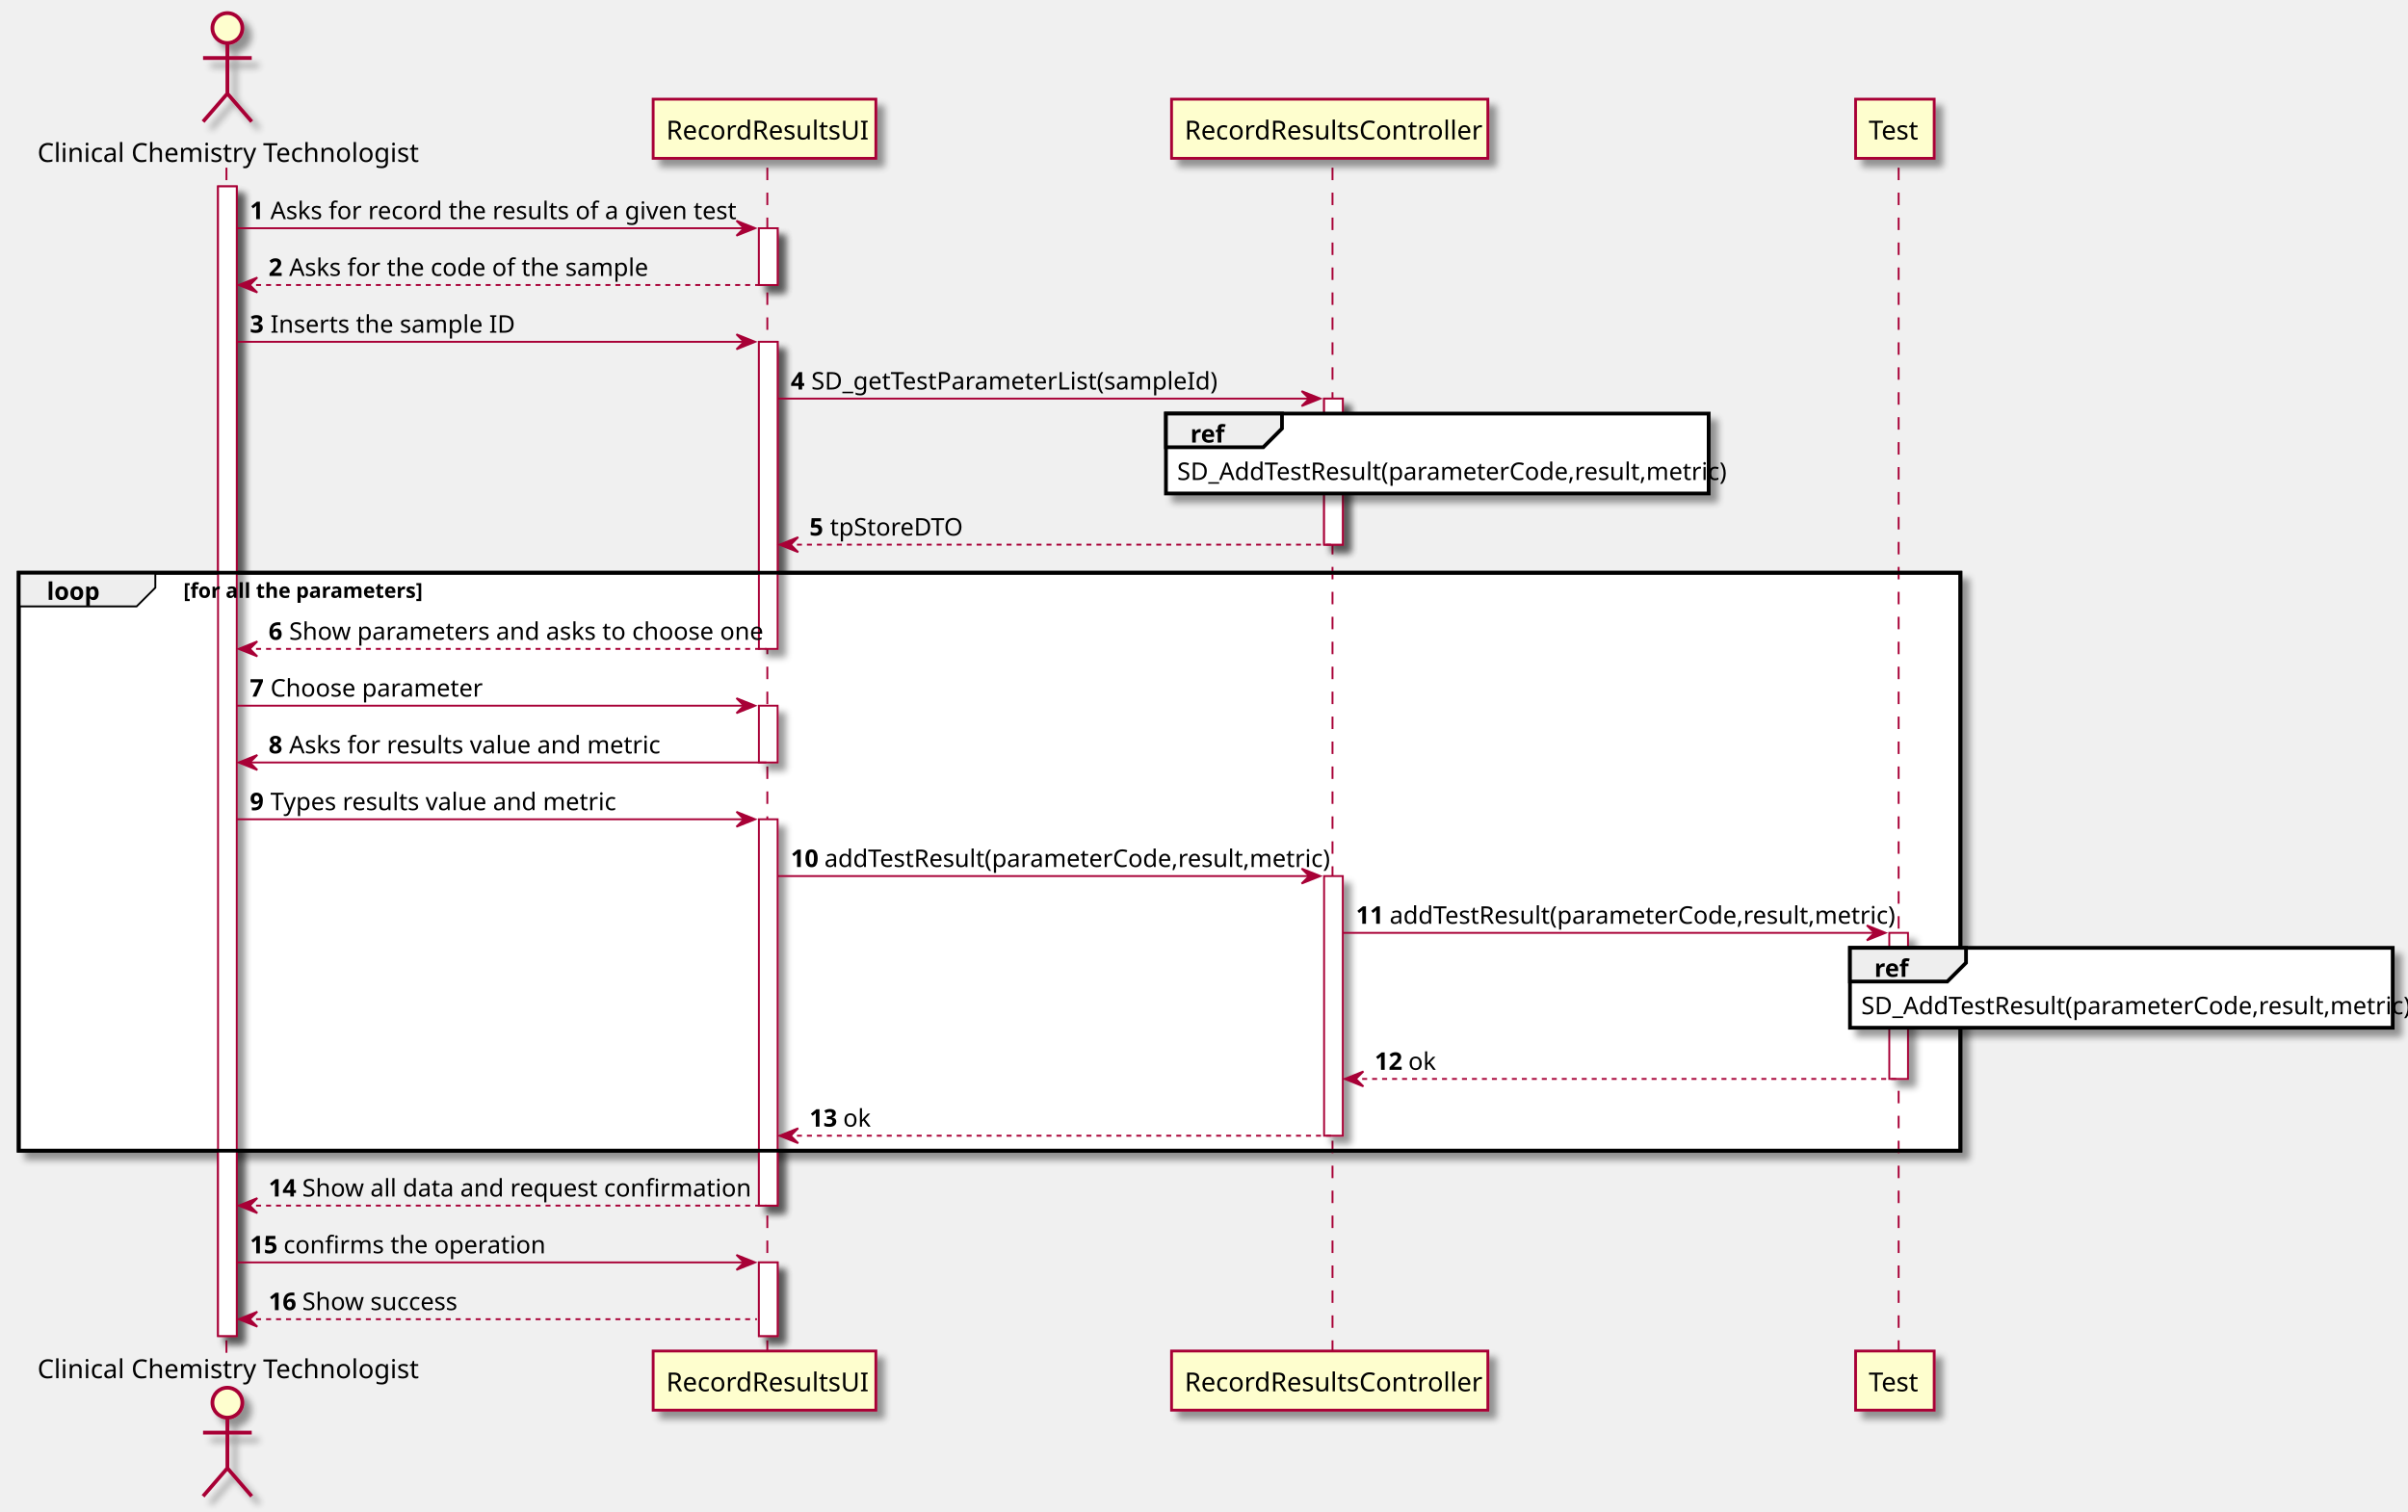
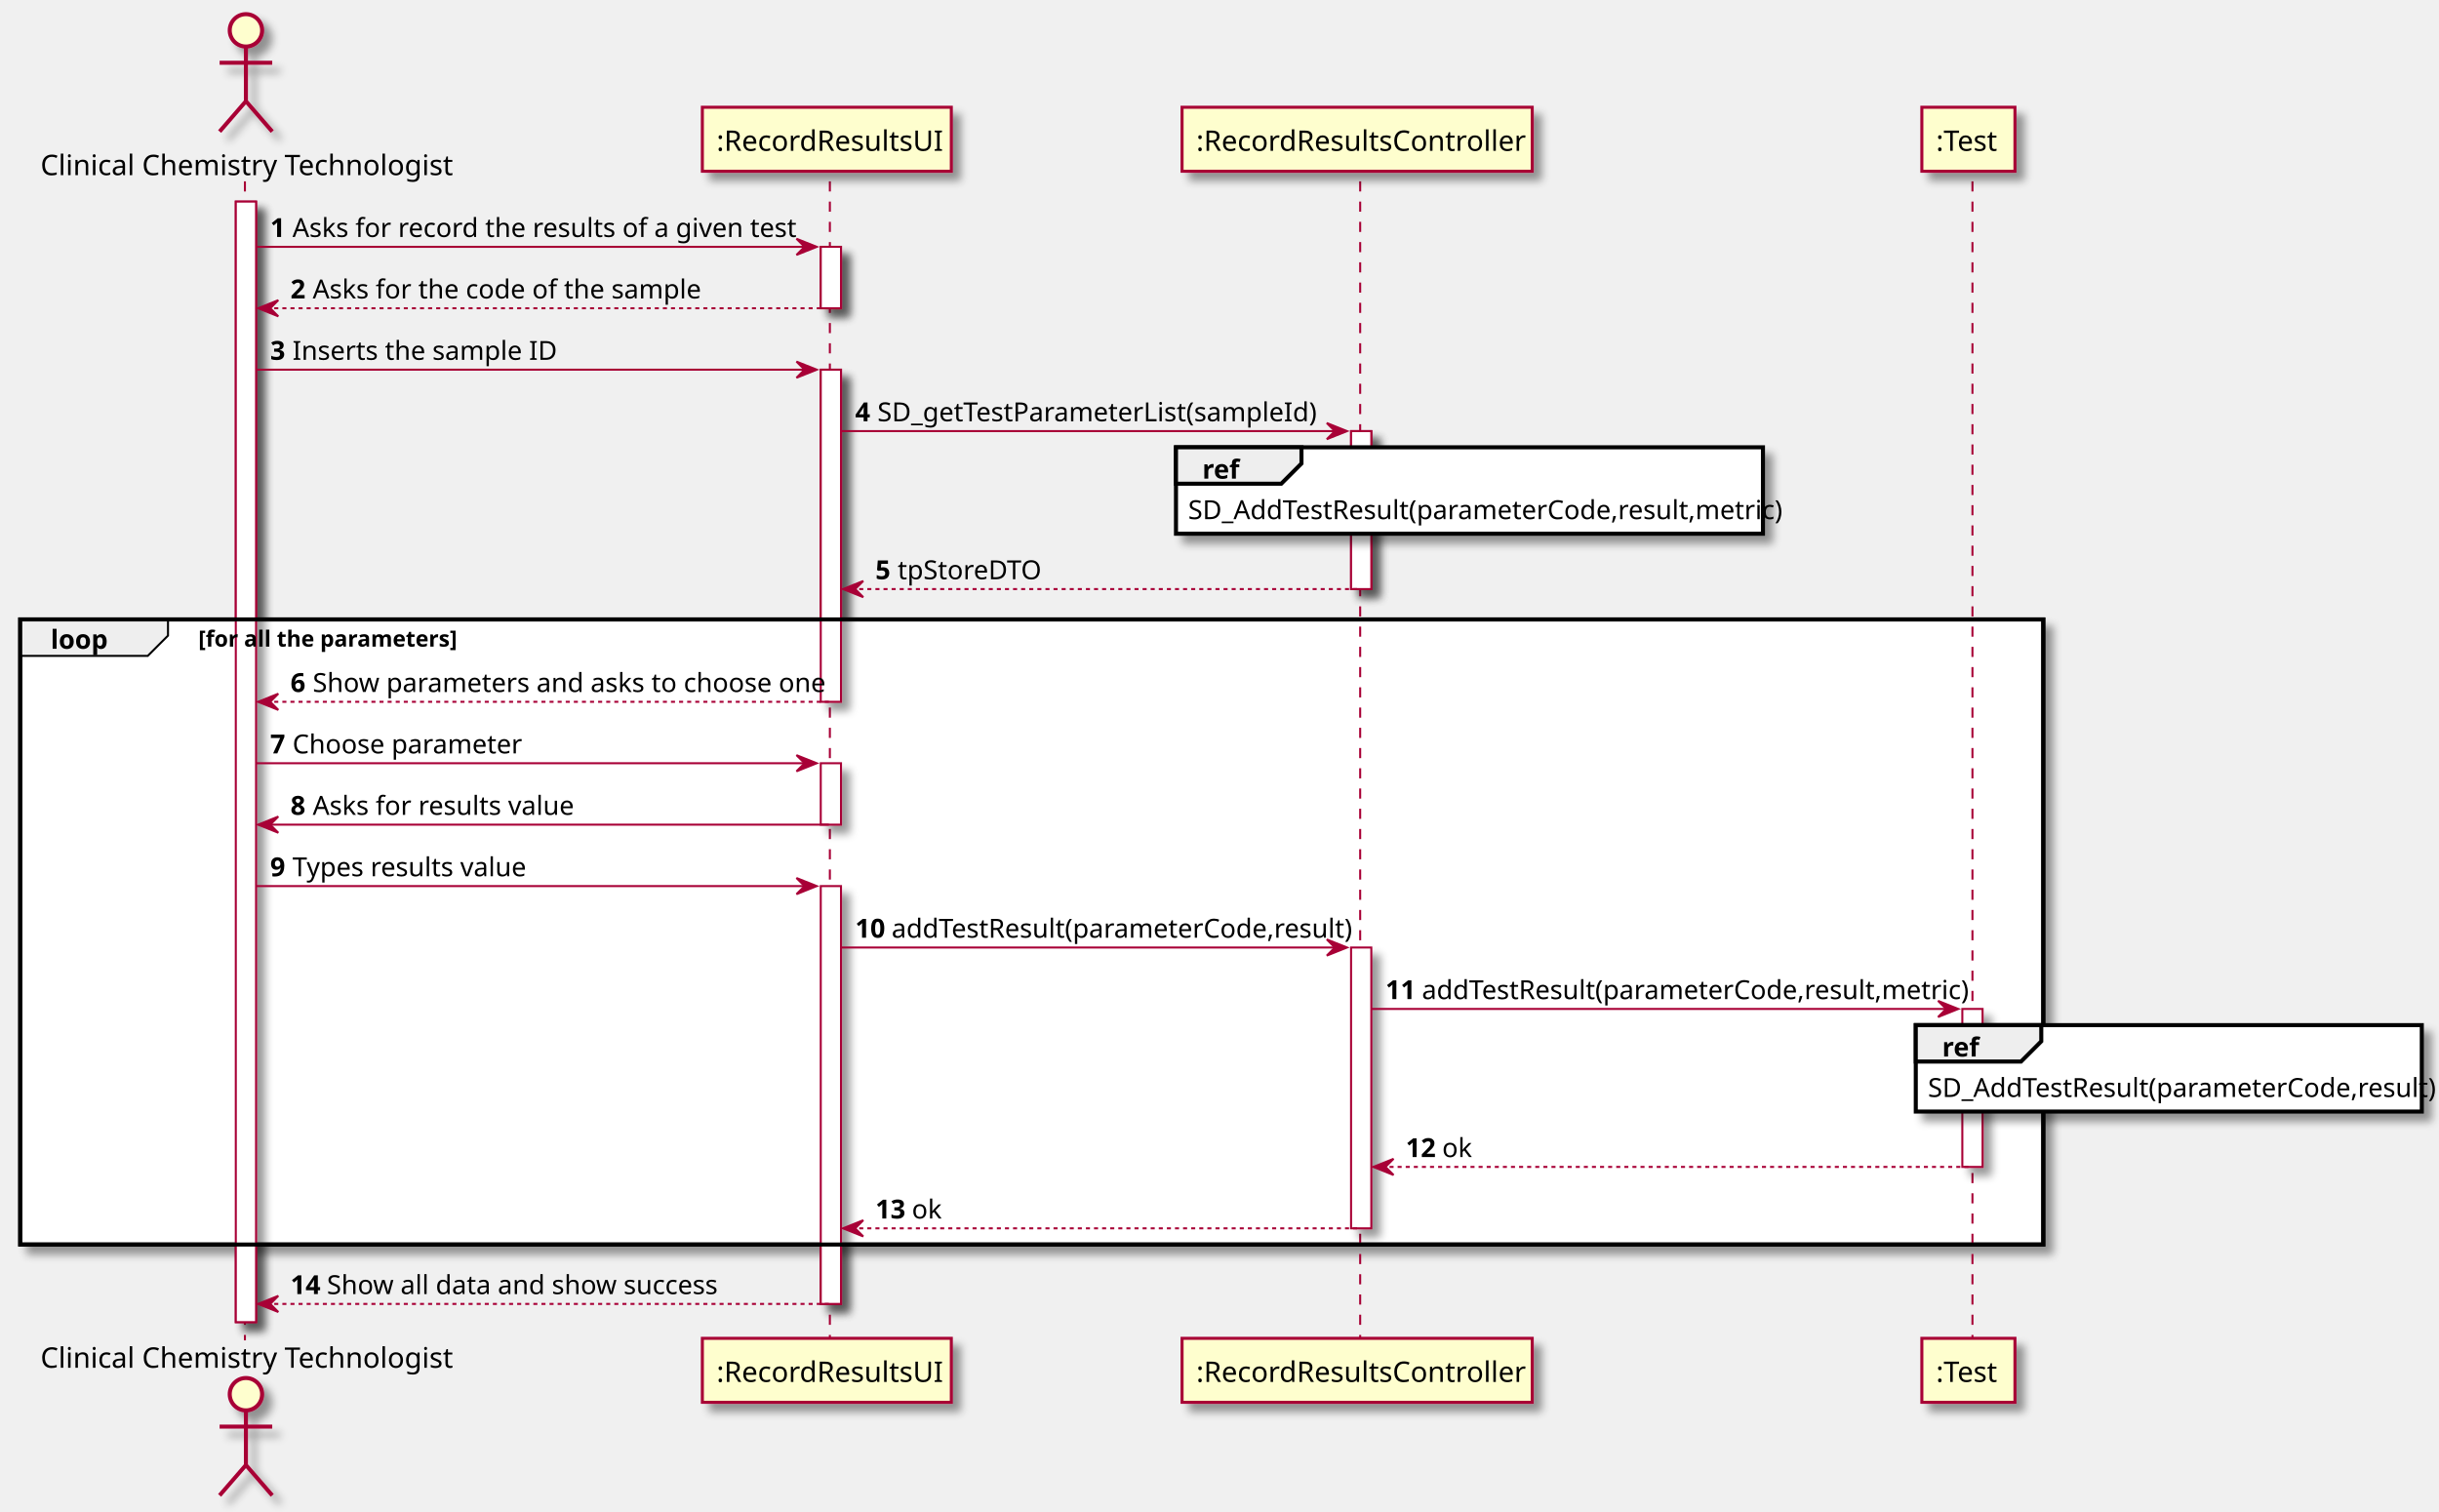
- <svg xmlns="http://www.w3.org/2000/svg" contentScriptType="application/ecmascript" contentStyleType="text/css" height="606px" preserveAspectRatio="none" style="width:965px;height:606px;" version="1.1" viewBox="0 0 965 606" width="965.25px" zoomAndPan="magnify">
+ <svg xmlns="http://www.w3.org/2000/svg" contentScriptType="application/ecmascript" contentStyleType="text/css" height="747px" preserveAspectRatio="none" style="width:1205px;height:747px;" version="1.1" viewBox="0 0 1205 747" width="1205px" zoomAndPan="magnify">
  <defs>
-     <filter height="300%" id="f1lkhw3akwzjh1" width="300%" x="-1" y="-1">
-       <feGaussianBlur result="blurOut" stdDeviation="1.5" />
+     <filter height="300%" id="fldmb7ue0mh18" width="300%" x="-1" y="-1">
+       <feGaussianBlur result="blurOut" stdDeviation="2.0" />
      <feColorMatrix in="blurOut" result="blurOut2" type="matrix" values="0 0 0 0 0 0 0 0 0 0 0 0 0 0 0 0 0 0 .4 0" />
-       <feOffset dx="3.0" dy="3.0" in="blurOut2" result="blurOut3" />
+       <feOffset dx="4.0" dy="4.0" in="blurOut2" result="blurOut3" />
      <feBlend in="SourceGraphic" in2="blurOut3" mode="normal" />
    </filter>
  </defs>
  <g>
-     <rect fill="#FFFFFF" filter="url(#f1lkhw3akwzjh1)" height="460.787" style="stroke:#A80036;stroke-width:0.75;" width="7.5" x="87.375" y="74.707" />
-     <rect fill="#FFFFFF" filter="url(#f1lkhw3akwzjh1)" height="22.764" style="stroke:#A80036;stroke-width:0.75;" width="7.5" x="304.125" y="91.471" />
-     <rect fill="#FFFFFF" filter="url(#f1lkhw3akwzjh1)" height="123.082" style="stroke:#A80036;stroke-width:0.75;" width="7.5" x="304.125" y="136.998" />
-     <rect fill="#FFFFFF" filter="url(#f1lkhw3akwzjh1)" height="22.764" style="stroke:#A80036;stroke-width:0.75;" width="7.5" x="304.125" y="282.844" />
-     <rect fill="#FFFFFF" filter="url(#f1lkhw3akwzjh1)" height="154.846" style="stroke:#A80036;stroke-width:0.75;" width="7.5" x="304.125" y="328.371" />
-     <rect fill="#FFFFFF" filter="url(#f1lkhw3akwzjh1)" height="29.514" style="stroke:#A80036;stroke-width:0.75;" width="7.5" x="304.125" y="505.981" />
-     <rect fill="#FFFFFF" filter="url(#f1lkhw3akwzjh1)" height="58.541" style="stroke:#A80036;stroke-width:0.75;" width="7.5" x="530.625" y="159.762" />
-     <rect fill="#FFFFFF" filter="url(#f1lkhw3akwzjh1)" height="104.068" style="stroke:#A80036;stroke-width:0.75;" width="7.5" x="530.625" y="351.135" />
-     <rect fill="#FFFFFF" filter="url(#f1lkhw3akwzjh1)" height="58.541" style="stroke:#A80036;stroke-width:0.75;" width="7.5" x="757.125" y="373.898" />
-     <rect fill="#FFFFFF" filter="url(#f1lkhw3akwzjh1)" height="231.65" style="stroke:#000000;stroke-width:1.5;" width="778.125" x="7.5" y="229.553" />
-     <line style="stroke:#A80036;stroke-width:0.75;stroke-dasharray:5.0,5.0;" x1="90.75" x2="90.75" y1="67.207" y2="542.244" />
-     <line style="stroke:#A80036;stroke-width:0.75;stroke-dasharray:5.0,5.0;" x1="307.5" x2="307.5" y1="67.207" y2="542.244" />
-     <line style="stroke:#A80036;stroke-width:0.75;stroke-dasharray:5.0,5.0;" x1="534" x2="534" y1="67.207" y2="542.244" />
-     <line style="stroke:#A80036;stroke-width:0.75;stroke-dasharray:5.0,5.0;" x1="760.875" x2="760.875" y1="67.207" y2="542.244" />
-     <text fill="#000000" font-family="sans-serif" font-size="10.5" lengthAdjust="spacing" textLength="147.75" x="15" y="64.9">Clinical Chemistry Technologist</text>
-     <ellipse cx="91.125" cy="11.25" fill="#FEFECE" filter="url(#f1lkhw3akwzjh1)" rx="6" ry="6" style="stroke:#A80036;stroke-width:1.5;" />
-     <path d="M91.125,17.25 L91.125,37.5 M81.375,23.25 L100.875,23.25 M91.125,37.5 L81.375,48.75 M91.125,37.5 L100.875,48.75 " fill="none" filter="url(#f1lkhw3akwzjh1)" style="stroke:#A80036;stroke-width:1.5;" />
-     <text fill="#000000" font-family="sans-serif" font-size="10.5" lengthAdjust="spacing" textLength="147.75" x="15" y="552.394">Clinical Chemistry Technologist</text>
-     <ellipse cx="91.125" cy="562.201" fill="#FEFECE" filter="url(#f1lkhw3akwzjh1)" rx="6" ry="6" style="stroke:#A80036;stroke-width:1.5;" />
-     <path d="M91.125,568.201 L91.125,588.451 M81.375,574.201 L100.875,574.201 M91.125,588.451 L81.375,599.701 M91.125,588.451 L100.875,599.701 " fill="none" filter="url(#f1lkhw3akwzjh1)" style="stroke:#A80036;stroke-width:1.5;" />
-     <rect fill="#FEFECE" filter="url(#f1lkhw3akwzjh1)" height="23.707" style="stroke:#A80036;stroke-width:1.125;" width="89.25" x="261.75" y="39.75" />
-     <text fill="#000000" font-family="sans-serif" font-size="10.5" lengthAdjust="spacing" textLength="78.75" x="267" y="55.9">RecordResultsUI</text>
-     <rect fill="#FEFECE" filter="url(#f1lkhw3akwzjh1)" height="23.707" style="stroke:#A80036;stroke-width:1.125;" width="89.25" x="261.75" y="541.494" />
-     <text fill="#000000" font-family="sans-serif" font-size="10.5" lengthAdjust="spacing" textLength="78.75" x="267" y="557.644">RecordResultsUI</text>
-     <rect fill="#FEFECE" filter="url(#f1lkhw3akwzjh1)" height="23.707" style="stroke:#A80036;stroke-width:1.125;" width="126.75" x="469.5" y="39.75" />
-     <text fill="#000000" font-family="sans-serif" font-size="10.5" lengthAdjust="spacing" textLength="116.25" x="474.75" y="55.9">RecordResultsController</text>
-     <rect fill="#FEFECE" filter="url(#f1lkhw3akwzjh1)" height="23.707" style="stroke:#A80036;stroke-width:1.125;" width="126.75" x="469.5" y="541.494" />
-     <text fill="#000000" font-family="sans-serif" font-size="10.5" lengthAdjust="spacing" textLength="116.25" x="474.75" y="557.644">RecordResultsController</text>
-     <rect fill="#FEFECE" filter="url(#f1lkhw3akwzjh1)" height="23.707" style="stroke:#A80036;stroke-width:1.125;" width="31.5" x="743.625" y="39.75" />
-     <text fill="#000000" font-family="sans-serif" font-size="10.5" lengthAdjust="spacing" textLength="21" x="748.875" y="55.9">Test</text>
-     <rect fill="#FEFECE" filter="url(#f1lkhw3akwzjh1)" height="23.707" style="stroke:#A80036;stroke-width:1.125;" width="31.5" x="743.625" y="541.494" />
-     <text fill="#000000" font-family="sans-serif" font-size="10.5" lengthAdjust="spacing" textLength="21" x="748.875" y="557.644">Test</text>
-     <rect fill="#FFFFFF" filter="url(#f1lkhw3akwzjh1)" height="460.787" style="stroke:#A80036;stroke-width:0.75;" width="7.5" x="87.375" y="74.707" />
-     <rect fill="#FFFFFF" filter="url(#f1lkhw3akwzjh1)" height="22.764" style="stroke:#A80036;stroke-width:0.75;" width="7.5" x="304.125" y="91.471" />
-     <rect fill="#FFFFFF" filter="url(#f1lkhw3akwzjh1)" height="123.082" style="stroke:#A80036;stroke-width:0.75;" width="7.5" x="304.125" y="136.998" />
-     <rect fill="#FFFFFF" filter="url(#f1lkhw3akwzjh1)" height="22.764" style="stroke:#A80036;stroke-width:0.75;" width="7.5" x="304.125" y="282.844" />
-     <rect fill="#FFFFFF" filter="url(#f1lkhw3akwzjh1)" height="154.846" style="stroke:#A80036;stroke-width:0.75;" width="7.5" x="304.125" y="328.371" />
-     <rect fill="#FFFFFF" filter="url(#f1lkhw3akwzjh1)" height="29.514" style="stroke:#A80036;stroke-width:0.75;" width="7.5" x="304.125" y="505.981" />
-     <rect fill="#FFFFFF" filter="url(#f1lkhw3akwzjh1)" height="58.541" style="stroke:#A80036;stroke-width:0.75;" width="7.5" x="530.625" y="159.762" />
-     <rect fill="#FFFFFF" filter="url(#f1lkhw3akwzjh1)" height="104.068" style="stroke:#A80036;stroke-width:0.75;" width="7.5" x="530.625" y="351.135" />
-     <rect fill="#FFFFFF" filter="url(#f1lkhw3akwzjh1)" height="58.541" style="stroke:#A80036;stroke-width:0.75;" width="7.5" x="757.125" y="373.898" />
-     <polygon fill="#A80036" points="295.125,88.471,302.625,91.471,295.125,94.471,298.125,91.471" style="stroke:#A80036;stroke-width:0.75;" />
-     <line style="stroke:#A80036;stroke-width:0.75;" x1="94.875" x2="299.625" y1="91.471" y2="91.471" />
-     <text fill="#000000" font-family="sans-serif" font-size="9.75" font-weight="bold" lengthAdjust="spacing" textLength="5.25" x="100.125" y="87.828">1</text>
-     <text fill="#000000" font-family="sans-serif" font-size="9.75" lengthAdjust="spacing" textLength="177.75" x="108.375" y="87.828">Asks for record the results of a given test</text>
-     <polygon fill="#A80036" points="103.125,111.234,95.625,114.234,103.125,117.234,100.125,114.234" style="stroke:#A80036;stroke-width:0.75;" />
-     <line style="stroke:#A80036;stroke-width:0.75;stroke-dasharray:2.0,2.0;" x1="98.625" x2="307.125" y1="114.234" y2="114.234" />
-     <text fill="#000000" font-family="sans-serif" font-size="9.75" font-weight="bold" lengthAdjust="spacing" textLength="5.25" x="107.625" y="110.592">2</text>
-     <text fill="#000000" font-family="sans-serif" font-size="9.75" lengthAdjust="spacing" textLength="138" x="115.875" y="110.592">Asks for the code of the sample</text>
-     <polygon fill="#A80036" points="295.125,133.998,302.625,136.998,295.125,139.998,298.125,136.998" style="stroke:#A80036;stroke-width:0.75;" />
-     <line style="stroke:#A80036;stroke-width:0.75;" x1="94.875" x2="299.625" y1="136.998" y2="136.998" />
-     <text fill="#000000" font-family="sans-serif" font-size="9.75" font-weight="bold" lengthAdjust="spacing" textLength="5.25" x="100.125" y="133.356">3</text>
-     <text fill="#000000" font-family="sans-serif" font-size="9.75" lengthAdjust="spacing" textLength="92.25" x="108.375" y="133.356">Inserts the sample ID</text>
-     <polygon fill="#A80036" points="521.625,156.762,529.125,159.762,521.625,162.762,524.625,159.762" style="stroke:#A80036;stroke-width:0.75;" />
-     <line style="stroke:#A80036;stroke-width:0.75;" x1="311.625" x2="526.125" y1="159.762" y2="159.762" />
-     <text fill="#000000" font-family="sans-serif" font-size="9.75" font-weight="bold" lengthAdjust="spacing" textLength="5.25" x="316.875" y="156.119">4</text>
-     <text fill="#000000" font-family="sans-serif" font-size="9.75" lengthAdjust="spacing" textLength="156.75" x="325.125" y="156.119">SD_getTestParameterList(sampleId)</text>
-     <rect fill="#FFFFFF" filter="url(#f1lkhw3akwzjh1)" height="32.027" style="stroke:#000000;stroke-width:1.5;" width="217.5" x="467.25" y="165.762" />
-     <polygon fill="#EEEEEE" points="467.25,165.762,513.75,165.762,513.75,171.762,506.25,179.262,467.25,179.262,467.25,165.762" style="stroke:#000000;stroke-width:1.5;" />
-     <text fill="#000000" font-family="sans-serif" font-size="9.75" font-weight="bold" lengthAdjust="spacing" textLength="12.75" x="477" y="177.383">ref</text>
-     <text fill="#000000" font-family="sans-serif" font-size="9.75" lengthAdjust="spacing" textLength="211.5" x="471.75" y="192.383">SD_AddTestResult(parameterCode,result,metric)</text>
-     <polygon fill="#A80036" points="319.875,215.303,312.375,218.303,319.875,221.303,316.875,218.303" style="stroke:#A80036;stroke-width:0.75;" />
-     <line style="stroke:#A80036;stroke-width:0.75;stroke-dasharray:2.0,2.0;" x1="315.375" x2="533.625" y1="218.303" y2="218.303" />
-     <text fill="#000000" font-family="sans-serif" font-size="9.75" font-weight="bold" lengthAdjust="spacing" textLength="5.25" x="324.375" y="214.66">5</text>
-     <text fill="#000000" font-family="sans-serif" font-size="9.75" lengthAdjust="spacing" textLength="51" x="332.625" y="214.66">tpStoreDTO</text>
-     <path d="M7.5,229.553 L62.25,229.553 L62.25,235.553 L54.75,243.053 L7.5,243.053 L7.5,229.553 " fill="#EEEEEE" style="stroke:#000000;stroke-width:0.75;" />
-     <rect fill="none" height="231.65" style="stroke:#000000;stroke-width:1.5;" width="778.125" x="7.5" y="229.553" />
-     <text fill="#000000" font-family="sans-serif" font-size="9.75" font-weight="bold" lengthAdjust="spacing" textLength="21" x="18.75" y="240.424">loop</text>
-     <text fill="#000000" font-family="sans-serif" font-size="8.25" font-weight="bold" lengthAdjust="spacing" textLength="96" x="73.5" y="239.617">[for all the parameters]</text>
-     <polygon fill="#A80036" points="103.125,257.08,95.625,260.08,103.125,263.08,100.125,260.08" style="stroke:#A80036;stroke-width:0.75;" />
-     <line style="stroke:#A80036;stroke-width:0.75;stroke-dasharray:2.0,2.0;" x1="98.625" x2="307.125" y1="260.08" y2="260.08" />
-     <text fill="#000000" font-family="sans-serif" font-size="9.75" font-weight="bold" lengthAdjust="spacing" textLength="5.25" x="107.625" y="256.438">6</text>
-     <text fill="#000000" font-family="sans-serif" font-size="9.75" lengthAdjust="spacing" textLength="183" x="115.875" y="256.438">Show parameters and asks to choose one</text>
-     <polygon fill="#A80036" points="295.125,279.844,302.625,282.844,295.125,285.844,298.125,282.844" style="stroke:#A80036;stroke-width:0.75;" />
-     <line style="stroke:#A80036;stroke-width:0.75;" x1="94.875" x2="299.625" y1="282.844" y2="282.844" />
-     <text fill="#000000" font-family="sans-serif" font-size="9.75" font-weight="bold" lengthAdjust="spacing" textLength="5.25" x="100.125" y="279.201">7</text>
-     <text fill="#000000" font-family="sans-serif" font-size="9.75" lengthAdjust="spacing" textLength="79.5" x="108.375" y="279.201">Choose parameter</text>
-     <polygon fill="#A80036" points="103.125,302.607,95.625,305.607,103.125,308.607,100.125,305.607" style="stroke:#A80036;stroke-width:0.75;" />
-     <line style="stroke:#A80036;stroke-width:0.75;" x1="98.625" x2="307.125" y1="305.607" y2="305.607" />
-     <text fill="#000000" font-family="sans-serif" font-size="9.75" font-weight="bold" lengthAdjust="spacing" textLength="5.25" x="107.625" y="301.965">8</text>
-     <text fill="#000000" font-family="sans-serif" font-size="9.75" lengthAdjust="spacing" textLength="141.75" x="115.875" y="301.965">Asks for results value and metric</text>
-     <polygon fill="#A80036" points="295.125,325.371,302.625,328.371,295.125,331.371,298.125,328.371" style="stroke:#A80036;stroke-width:0.75;" />
-     <line style="stroke:#A80036;stroke-width:0.75;" x1="94.875" x2="299.625" y1="328.371" y2="328.371" />
-     <text fill="#000000" font-family="sans-serif" font-size="9.75" font-weight="bold" lengthAdjust="spacing" textLength="5.25" x="100.125" y="324.729">9</text>
-     <text fill="#000000" font-family="sans-serif" font-size="9.75" lengthAdjust="spacing" textLength="132" x="108.375" y="324.729">Types results value and metric</text>
-     <polygon fill="#A80036" points="521.625,348.135,529.125,351.135,521.625,354.135,524.625,351.135" style="stroke:#A80036;stroke-width:0.75;" />
-     <line style="stroke:#A80036;stroke-width:0.75;" x1="311.625" x2="526.125" y1="351.135" y2="351.135" />
-     <text fill="#000000" font-family="sans-serif" font-size="9.75" font-weight="bold" lengthAdjust="spacing" textLength="10.5" x="316.875" y="347.492">10</text>
-     <text fill="#000000" font-family="sans-serif" font-size="9.75" lengthAdjust="spacing" textLength="191.25" x="330.375" y="347.492">addTestResult(parameterCode,result,metric)</text>
-     <polygon fill="#A80036" points="748.125,370.898,755.625,373.898,748.125,376.898,751.125,373.898" style="stroke:#A80036;stroke-width:0.75;" />
-     <line style="stroke:#A80036;stroke-width:0.75;" x1="538.125" x2="752.625" y1="373.898" y2="373.898" />
-     <text fill="#000000" font-family="sans-serif" font-size="9.75" font-weight="bold" lengthAdjust="spacing" textLength="10.5" x="543.375" y="370.256">11</text>
-     <text fill="#000000" font-family="sans-serif" font-size="9.75" lengthAdjust="spacing" textLength="191.25" x="556.875" y="370.256">addTestResult(parameterCode,result,metric)</text>
-     <rect fill="#FFFFFF" filter="url(#f1lkhw3akwzjh1)" height="32.027" style="stroke:#000000;stroke-width:1.5;" width="217.5" x="741.375" y="379.898" />
-     <polygon fill="#EEEEEE" points="741.375,379.898,787.875,379.898,787.875,385.898,780.375,393.398,741.375,393.398,741.375,379.898" style="stroke:#000000;stroke-width:1.5;" />
-     <text fill="#000000" font-family="sans-serif" font-size="9.75" font-weight="bold" lengthAdjust="spacing" textLength="12.75" x="751.125" y="391.52">ref</text>
-     <text fill="#000000" font-family="sans-serif" font-size="9.75" lengthAdjust="spacing" textLength="211.5" x="745.875" y="406.52">SD_AddTestResult(parameterCode,result,metric)</text>
-     <polygon fill="#A80036" points="546.375,429.44,538.875,432.44,546.375,435.44,543.375,432.44" style="stroke:#A80036;stroke-width:0.75;" />
-     <line style="stroke:#A80036;stroke-width:0.75;stroke-dasharray:2.0,2.0;" x1="541.875" x2="760.125" y1="432.44" y2="432.44" />
-     <text fill="#000000" font-family="sans-serif" font-size="9.75" font-weight="bold" lengthAdjust="spacing" textLength="10.5" x="550.875" y="428.797">12</text>
-     <text fill="#000000" font-family="sans-serif" font-size="9.75" lengthAdjust="spacing" textLength="10.5" x="564.375" y="428.797">ok</text>
-     <polygon fill="#A80036" points="319.875,452.203,312.375,455.203,319.875,458.203,316.875,455.203" style="stroke:#A80036;stroke-width:0.75;" />
-     <line style="stroke:#A80036;stroke-width:0.75;stroke-dasharray:2.0,2.0;" x1="315.375" x2="533.625" y1="455.203" y2="455.203" />
-     <text fill="#000000" font-family="sans-serif" font-size="9.75" font-weight="bold" lengthAdjust="spacing" textLength="10.5" x="324.375" y="451.561">13</text>
-     <text fill="#000000" font-family="sans-serif" font-size="9.75" lengthAdjust="spacing" textLength="10.5" x="337.875" y="451.561">ok</text>
-     <polygon fill="#A80036" points="103.125,480.217,95.625,483.217,103.125,486.217,100.125,483.217" style="stroke:#A80036;stroke-width:0.75;" />
-     <line style="stroke:#A80036;stroke-width:0.75;stroke-dasharray:2.0,2.0;" x1="98.625" x2="307.125" y1="483.217" y2="483.217" />
-     <text fill="#000000" font-family="sans-serif" font-size="9.75" font-weight="bold" lengthAdjust="spacing" textLength="10.5" x="107.625" y="479.575">14</text>
-     <text fill="#000000" font-family="sans-serif" font-size="9.75" lengthAdjust="spacing" textLength="168" x="121.125" y="479.575">Show all data and request confirmation</text>
-     <polygon fill="#A80036" points="295.125,502.981,302.625,505.981,295.125,508.981,298.125,505.981" style="stroke:#A80036;stroke-width:0.75;" />
-     <line style="stroke:#A80036;stroke-width:0.75;" x1="94.875" x2="299.625" y1="505.981" y2="505.981" />
-     <text fill="#000000" font-family="sans-serif" font-size="9.75" font-weight="bold" lengthAdjust="spacing" textLength="10.5" x="100.125" y="502.338">15</text>
-     <text fill="#000000" font-family="sans-serif" font-size="9.75" lengthAdjust="spacing" textLength="96" x="113.625" y="502.338">confirms the operation</text>
-     <polygon fill="#A80036" points="103.125,525.744,95.625,528.744,103.125,531.744,100.125,528.744" style="stroke:#A80036;stroke-width:0.75;" />
-     <line style="stroke:#A80036;stroke-width:0.75;stroke-dasharray:2.0,2.0;" x1="98.625" x2="303.375" y1="528.744" y2="528.744" />
-     <text fill="#000000" font-family="sans-serif" font-size="9.75" font-weight="bold" lengthAdjust="spacing" textLength="10.5" x="107.625" y="525.102">16</text>
-     <text fill="#000000" font-family="sans-serif" font-size="9.75" lengthAdjust="spacing" textLength="63.75" x="121.125" y="525.102">Show success</text>
+     <rect fill="#FFFFFF" filter="url(#fldmb7ue0mh18)" height="553.68" style="stroke:#A80036;stroke-width:1.0;" width="10" x="116.5" y="99.609" />
+     <rect fill="#FFFFFF" filter="url(#fldmb7ue0mh18)" height="30.352" style="stroke:#A80036;stroke-width:1.0;" width="10" x="405.5" y="121.961" />
+     <rect fill="#FFFFFF" filter="url(#fldmb7ue0mh18)" height="164.109" style="stroke:#A80036;stroke-width:1.0;" width="10" x="405.5" y="182.664" />
+     <rect fill="#FFFFFF" filter="url(#fldmb7ue0mh18)" height="30.352" style="stroke:#A80036;stroke-width:1.0;" width="10" x="405.5" y="377.125" />
+     <rect fill="#FFFFFF" filter="url(#fldmb7ue0mh18)" height="206.461" style="stroke:#A80036;stroke-width:1.0;" width="10" x="405.5" y="437.828" />
+     <rect fill="#FFFFFF" filter="url(#fldmb7ue0mh18)" height="78.055" style="stroke:#A80036;stroke-width:1.0;" width="10" x="667.5" y="213.016" />
+     <rect fill="#FFFFFF" filter="url(#fldmb7ue0mh18)" height="138.758" style="stroke:#A80036;stroke-width:1.0;" width="10" x="667.5" y="468.18" />
+     <rect fill="#FFFFFF" filter="url(#fldmb7ue0mh18)" height="78.055" style="stroke:#A80036;stroke-width:1.0;" width="10" x="969.5" y="498.531" />
+     <rect fill="#FFFFFF" filter="url(#fldmb7ue0mh18)" height="308.867" style="stroke:#000000;stroke-width:2.0;" width="999.5" x="10" y="306.07" />
+     <line style="stroke:#A80036;stroke-width:1.0;stroke-dasharray:5.0,5.0;" x1="121" x2="121" y1="89.609" y2="662.289" />
+     <line style="stroke:#A80036;stroke-width:1.0;stroke-dasharray:5.0,5.0;" x1="410" x2="410" y1="89.609" y2="662.289" />
+     <line style="stroke:#A80036;stroke-width:1.0;stroke-dasharray:5.0,5.0;" x1="672" x2="672" y1="89.609" y2="662.289" />
+     <line style="stroke:#A80036;stroke-width:1.0;stroke-dasharray:5.0,5.0;" x1="974.5" x2="974.5" y1="89.609" y2="662.289" />
+     <text fill="#000000" font-family="sans-serif" font-size="14" lengthAdjust="spacing" textLength="197" x="20" y="86.533">Clinical Chemistry Technologist</text>
+     <ellipse cx="121.5" cy="15" fill="#FEFECE" filter="url(#fldmb7ue0mh18)" rx="8" ry="8" style="stroke:#A80036;stroke-width:2.0;" />
+     <path d="M121.5,23 L121.5,50 M108.5,31 L134.5,31 M121.5,50 L108.5,65 M121.5,50 L134.5,65 " fill="none" filter="url(#fldmb7ue0mh18)" style="stroke:#A80036;stroke-width:2.0;" />
+     <text fill="#000000" font-family="sans-serif" font-size="14" lengthAdjust="spacing" textLength="197" x="20" y="675.822">Clinical Chemistry Technologist</text>
+     <ellipse cx="121.5" cy="688.898" fill="#FEFECE" filter="url(#fldmb7ue0mh18)" rx="8" ry="8" style="stroke:#A80036;stroke-width:2.0;" />
+     <path d="M121.5,696.898 L121.5,723.898 M108.5,704.898 L134.5,704.898 M121.5,723.898 L108.5,738.898 M121.5,723.898 L134.5,738.898 " fill="none" filter="url(#fldmb7ue0mh18)" style="stroke:#A80036;stroke-width:2.0;" />
+     <rect fill="#FEFECE" filter="url(#fldmb7ue0mh18)" height="31.609" style="stroke:#A80036;stroke-width:1.5;" width="123" x="347" y="53" />
+     <text fill="#000000" font-family="sans-serif" font-size="14" lengthAdjust="spacing" textLength="109" x="354" y="74.533">:RecordResultsUI</text>
+     <rect fill="#FEFECE" filter="url(#fldmb7ue0mh18)" height="31.609" style="stroke:#A80036;stroke-width:1.5;" width="123" x="347" y="661.289" />
+     <text fill="#000000" font-family="sans-serif" font-size="14" lengthAdjust="spacing" textLength="109" x="354" y="682.822">:RecordResultsUI</text>
+     <rect fill="#FEFECE" filter="url(#fldmb7ue0mh18)" height="31.609" style="stroke:#A80036;stroke-width:1.5;" width="173" x="584" y="53" />
+     <text fill="#000000" font-family="sans-serif" font-size="14" lengthAdjust="spacing" textLength="159" x="591" y="74.533">:RecordResultsController</text>
+     <rect fill="#FEFECE" filter="url(#fldmb7ue0mh18)" height="31.609" style="stroke:#A80036;stroke-width:1.5;" width="173" x="584" y="661.289" />
+     <text fill="#000000" font-family="sans-serif" font-size="14" lengthAdjust="spacing" textLength="159" x="591" y="682.822">:RecordResultsController</text>
+     <rect fill="#FEFECE" filter="url(#fldmb7ue0mh18)" height="31.609" style="stroke:#A80036;stroke-width:1.5;" width="46" x="949.5" y="53" />
+     <text fill="#000000" font-family="sans-serif" font-size="14" lengthAdjust="spacing" textLength="32" x="956.5" y="74.533">:Test</text>
+     <rect fill="#FEFECE" filter="url(#fldmb7ue0mh18)" height="31.609" style="stroke:#A80036;stroke-width:1.5;" width="46" x="949.5" y="661.289" />
+     <text fill="#000000" font-family="sans-serif" font-size="14" lengthAdjust="spacing" textLength="32" x="956.5" y="682.822">:Test</text>
+     <rect fill="#FFFFFF" filter="url(#fldmb7ue0mh18)" height="553.68" style="stroke:#A80036;stroke-width:1.0;" width="10" x="116.5" y="99.609" />
+     <rect fill="#FFFFFF" filter="url(#fldmb7ue0mh18)" height="30.352" style="stroke:#A80036;stroke-width:1.0;" width="10" x="405.5" y="121.961" />
+     <rect fill="#FFFFFF" filter="url(#fldmb7ue0mh18)" height="164.109" style="stroke:#A80036;stroke-width:1.0;" width="10" x="405.5" y="182.664" />
+     <rect fill="#FFFFFF" filter="url(#fldmb7ue0mh18)" height="30.352" style="stroke:#A80036;stroke-width:1.0;" width="10" x="405.5" y="377.125" />
+     <rect fill="#FFFFFF" filter="url(#fldmb7ue0mh18)" height="206.461" style="stroke:#A80036;stroke-width:1.0;" width="10" x="405.5" y="437.828" />
+     <rect fill="#FFFFFF" filter="url(#fldmb7ue0mh18)" height="78.055" style="stroke:#A80036;stroke-width:1.0;" width="10" x="667.5" y="213.016" />
+     <rect fill="#FFFFFF" filter="url(#fldmb7ue0mh18)" height="138.758" style="stroke:#A80036;stroke-width:1.0;" width="10" x="667.5" y="468.18" />
+     <rect fill="#FFFFFF" filter="url(#fldmb7ue0mh18)" height="78.055" style="stroke:#A80036;stroke-width:1.0;" width="10" x="969.5" y="498.531" />
+     <polygon fill="#A80036" points="393.5,117.961,403.5,121.961,393.5,125.961,397.5,121.961" style="stroke:#A80036;stroke-width:1.0;" />
+     <line style="stroke:#A80036;stroke-width:1.0;" x1="126.5" x2="399.5" y1="121.961" y2="121.961" />
+     <text fill="#000000" font-family="sans-serif" font-size="13" font-weight="bold" lengthAdjust="spacing" textLength="7" x="133.5" y="117.105">1</text>
+     <text fill="#000000" font-family="sans-serif" font-size="13" lengthAdjust="spacing" textLength="237" x="144.5" y="117.105">Asks for record the results of a given test</text>
+     <polygon fill="#A80036" points="137.5,148.312,127.5,152.312,137.5,156.312,133.5,152.312" style="stroke:#A80036;stroke-width:1.0;" />
+     <line style="stroke:#A80036;stroke-width:1.0;stroke-dasharray:2.0,2.0;" x1="131.5" x2="409.5" y1="152.312" y2="152.312" />
+     <text fill="#000000" font-family="sans-serif" font-size="13" font-weight="bold" lengthAdjust="spacing" textLength="7" x="143.5" y="147.456">2</text>
+     <text fill="#000000" font-family="sans-serif" font-size="13" lengthAdjust="spacing" textLength="184" x="154.5" y="147.456">Asks for the code of the sample</text>
+     <polygon fill="#A80036" points="393.5,178.664,403.5,182.664,393.5,186.664,397.5,182.664" style="stroke:#A80036;stroke-width:1.0;" />
+     <line style="stroke:#A80036;stroke-width:1.0;" x1="126.5" x2="399.5" y1="182.664" y2="182.664" />
+     <text fill="#000000" font-family="sans-serif" font-size="13" font-weight="bold" lengthAdjust="spacing" textLength="7" x="133.5" y="177.808">3</text>
+     <text fill="#000000" font-family="sans-serif" font-size="13" lengthAdjust="spacing" textLength="123" x="144.5" y="177.808">Inserts the sample ID</text>
+     <polygon fill="#A80036" points="655.5,209.016,665.5,213.016,655.5,217.016,659.5,213.016" style="stroke:#A80036;stroke-width:1.0;" />
+     <line style="stroke:#A80036;stroke-width:1.0;" x1="415.5" x2="661.5" y1="213.016" y2="213.016" />
+     <text fill="#000000" font-family="sans-serif" font-size="13" font-weight="bold" lengthAdjust="spacing" textLength="7" x="422.5" y="208.159">4</text>
+     <text fill="#000000" font-family="sans-serif" font-size="13" lengthAdjust="spacing" textLength="209" x="433.5" y="208.159">SD_getTestParameterList(sampleId)</text>
+     <rect fill="#FFFFFF" filter="url(#fldmb7ue0mh18)" height="42.703" style="stroke:#000000;stroke-width:2.0;" width="290" x="581" y="221.016" />
+     <polygon fill="#EEEEEE" points="581,221.016,643,221.016,643,229.016,633,239.016,581,239.016,581,221.016" style="stroke:#000000;stroke-width:2.0;" />
+     <text fill="#000000" font-family="sans-serif" font-size="13" font-weight="bold" lengthAdjust="spacing" textLength="17" x="594" y="236.511">ref</text>
+     <text fill="#000000" font-family="sans-serif" font-size="13" lengthAdjust="spacing" textLength="282" x="587" y="256.511">SD_AddTestResult(parameterCode,result,metric)</text>
+     <polygon fill="#A80036" points="426.5,287.07,416.5,291.07,426.5,295.07,422.5,291.07" style="stroke:#A80036;stroke-width:1.0;" />
+     <line style="stroke:#A80036;stroke-width:1.0;stroke-dasharray:2.0,2.0;" x1="420.5" x2="671.5" y1="291.07" y2="291.07" />
+     <text fill="#000000" font-family="sans-serif" font-size="13" font-weight="bold" lengthAdjust="spacing" textLength="7" x="432.5" y="286.214">5</text>
+     <text fill="#000000" font-family="sans-serif" font-size="13" lengthAdjust="spacing" textLength="68" x="443.5" y="286.214">tpStoreDTO</text>
+     <path d="M10,306.07 L83,306.07 L83,314.07 L73,324.07 L10,324.07 L10,306.07 " fill="#EEEEEE" style="stroke:#000000;stroke-width:1.0;" />
+     <rect fill="none" height="308.867" style="stroke:#000000;stroke-width:2.0;" width="999.5" x="10" y="306.07" />
+     <text fill="#000000" font-family="sans-serif" font-size="13" font-weight="bold" lengthAdjust="spacing" textLength="28" x="25" y="320.565">loop</text>
+     <text fill="#000000" font-family="sans-serif" font-size="11" font-weight="bold" lengthAdjust="spacing" textLength="128" x="98" y="319.489">[for all the parameters]</text>
+     <polygon fill="#A80036" points="137.5,342.773,127.5,346.773,137.5,350.773,133.5,346.773" style="stroke:#A80036;stroke-width:1.0;" />
+     <line style="stroke:#A80036;stroke-width:1.0;stroke-dasharray:2.0,2.0;" x1="131.5" x2="409.5" y1="346.773" y2="346.773" />
+     <text fill="#000000" font-family="sans-serif" font-size="13" font-weight="bold" lengthAdjust="spacing" textLength="7" x="143.5" y="341.917">6</text>
+     <text fill="#000000" font-family="sans-serif" font-size="13" lengthAdjust="spacing" textLength="244" x="154.5" y="341.917">Show parameters and asks to choose one</text>
+     <polygon fill="#A80036" points="393.5,373.125,403.5,377.125,393.5,381.125,397.5,377.125" style="stroke:#A80036;stroke-width:1.0;" />
+     <line style="stroke:#A80036;stroke-width:1.0;" x1="126.5" x2="399.5" y1="377.125" y2="377.125" />
+     <text fill="#000000" font-family="sans-serif" font-size="13" font-weight="bold" lengthAdjust="spacing" textLength="7" x="133.5" y="372.269">7</text>
+     <text fill="#000000" font-family="sans-serif" font-size="13" lengthAdjust="spacing" textLength="106" x="144.5" y="372.269">Choose parameter</text>
+     <polygon fill="#A80036" points="137.5,403.477,127.5,407.477,137.5,411.477,133.5,407.477" style="stroke:#A80036;stroke-width:1.0;" />
+     <line style="stroke:#A80036;stroke-width:1.0;" x1="131.5" x2="409.5" y1="407.477" y2="407.477" />
+     <text fill="#000000" font-family="sans-serif" font-size="13" font-weight="bold" lengthAdjust="spacing" textLength="7" x="143.5" y="402.62">8</text>
+     <text fill="#000000" font-family="sans-serif" font-size="13" lengthAdjust="spacing" textLength="124" x="154.5" y="402.62">Asks for results value</text>
+     <polygon fill="#A80036" points="393.5,433.828,403.5,437.828,393.5,441.828,397.5,437.828" style="stroke:#A80036;stroke-width:1.0;" />
+     <line style="stroke:#A80036;stroke-width:1.0;" x1="126.5" x2="399.5" y1="437.828" y2="437.828" />
+     <text fill="#000000" font-family="sans-serif" font-size="13" font-weight="bold" lengthAdjust="spacing" textLength="7" x="133.5" y="432.972">9</text>
+     <text fill="#000000" font-family="sans-serif" font-size="13" lengthAdjust="spacing" textLength="111" x="144.5" y="432.972">Types results value</text>
+     <polygon fill="#A80036" points="655.5,464.18,665.5,468.18,655.5,472.18,659.5,468.18" style="stroke:#A80036;stroke-width:1.0;" />
+     <line style="stroke:#A80036;stroke-width:1.0;" x1="415.5" x2="661.5" y1="468.18" y2="468.18" />
+     <text fill="#000000" font-family="sans-serif" font-size="13" font-weight="bold" lengthAdjust="spacing" textLength="14" x="422.5" y="463.323">10</text>
+     <text fill="#000000" font-family="sans-serif" font-size="13" lengthAdjust="spacing" textLength="215" x="440.5" y="463.323">addTestResult(parameterCode,result)</text>
+     <polygon fill="#A80036" points="957.5,494.531,967.5,498.531,957.5,502.531,961.5,498.531" style="stroke:#A80036;stroke-width:1.0;" />
+     <line style="stroke:#A80036;stroke-width:1.0;" x1="677.5" x2="963.5" y1="498.531" y2="498.531" />
+     <text fill="#000000" font-family="sans-serif" font-size="13" font-weight="bold" lengthAdjust="spacing" textLength="14" x="684.5" y="493.675">11</text>
+     <text fill="#000000" font-family="sans-serif" font-size="13" lengthAdjust="spacing" textLength="255" x="702.5" y="493.675">addTestResult(parameterCode,result,metric)</text>
+     <rect fill="#FFFFFF" filter="url(#fldmb7ue0mh18)" height="42.703" style="stroke:#000000;stroke-width:2.0;" width="250" x="946.5" y="506.531" />
+     <polygon fill="#EEEEEE" points="946.5,506.531,1008.5,506.531,1008.5,514.531,998.5,524.531,946.5,524.531,946.5,506.531" style="stroke:#000000;stroke-width:2.0;" />
+     <text fill="#000000" font-family="sans-serif" font-size="13" font-weight="bold" lengthAdjust="spacing" textLength="17" x="959.5" y="522.026">ref</text>
+     <text fill="#000000" font-family="sans-serif" font-size="13" lengthAdjust="spacing" textLength="242" x="952.5" y="542.026">SD_AddTestResult(parameterCode,result)</text>
+     <polygon fill="#A80036" points="688.5,572.586,678.5,576.586,688.5,580.586,684.5,576.586" style="stroke:#A80036;stroke-width:1.0;" />
+     <line style="stroke:#A80036;stroke-width:1.0;stroke-dasharray:2.0,2.0;" x1="682.5" x2="973.5" y1="576.586" y2="576.586" />
+     <text fill="#000000" font-family="sans-serif" font-size="13" font-weight="bold" lengthAdjust="spacing" textLength="14" x="694.5" y="571.73">12</text>
+     <text fill="#000000" font-family="sans-serif" font-size="13" lengthAdjust="spacing" textLength="14" x="712.5" y="571.73">ok</text>
+     <polygon fill="#A80036" points="426.5,602.938,416.5,606.938,426.5,610.938,422.5,606.938" style="stroke:#A80036;stroke-width:1.0;" />
+     <line style="stroke:#A80036;stroke-width:1.0;stroke-dasharray:2.0,2.0;" x1="420.5" x2="671.5" y1="606.938" y2="606.938" />
+     <text fill="#000000" font-family="sans-serif" font-size="13" font-weight="bold" lengthAdjust="spacing" textLength="14" x="432.5" y="602.081">13</text>
+     <text fill="#000000" font-family="sans-serif" font-size="13" lengthAdjust="spacing" textLength="14" x="450.5" y="602.081">ok</text>
+     <polygon fill="#A80036" points="137.5,640.289,127.5,644.289,137.5,648.289,133.5,644.289" style="stroke:#A80036;stroke-width:1.0;" />
+     <line style="stroke:#A80036;stroke-width:1.0;stroke-dasharray:2.0,2.0;" x1="131.5" x2="409.5" y1="644.289" y2="644.289" />
+     <text fill="#000000" font-family="sans-serif" font-size="13" font-weight="bold" lengthAdjust="spacing" textLength="14" x="143.5" y="639.433">14</text>
+     <text fill="#000000" font-family="sans-serif" font-size="13" lengthAdjust="spacing" textLength="190" x="161.5" y="639.433">Show all data and show success</text>
  </g>
</svg>
